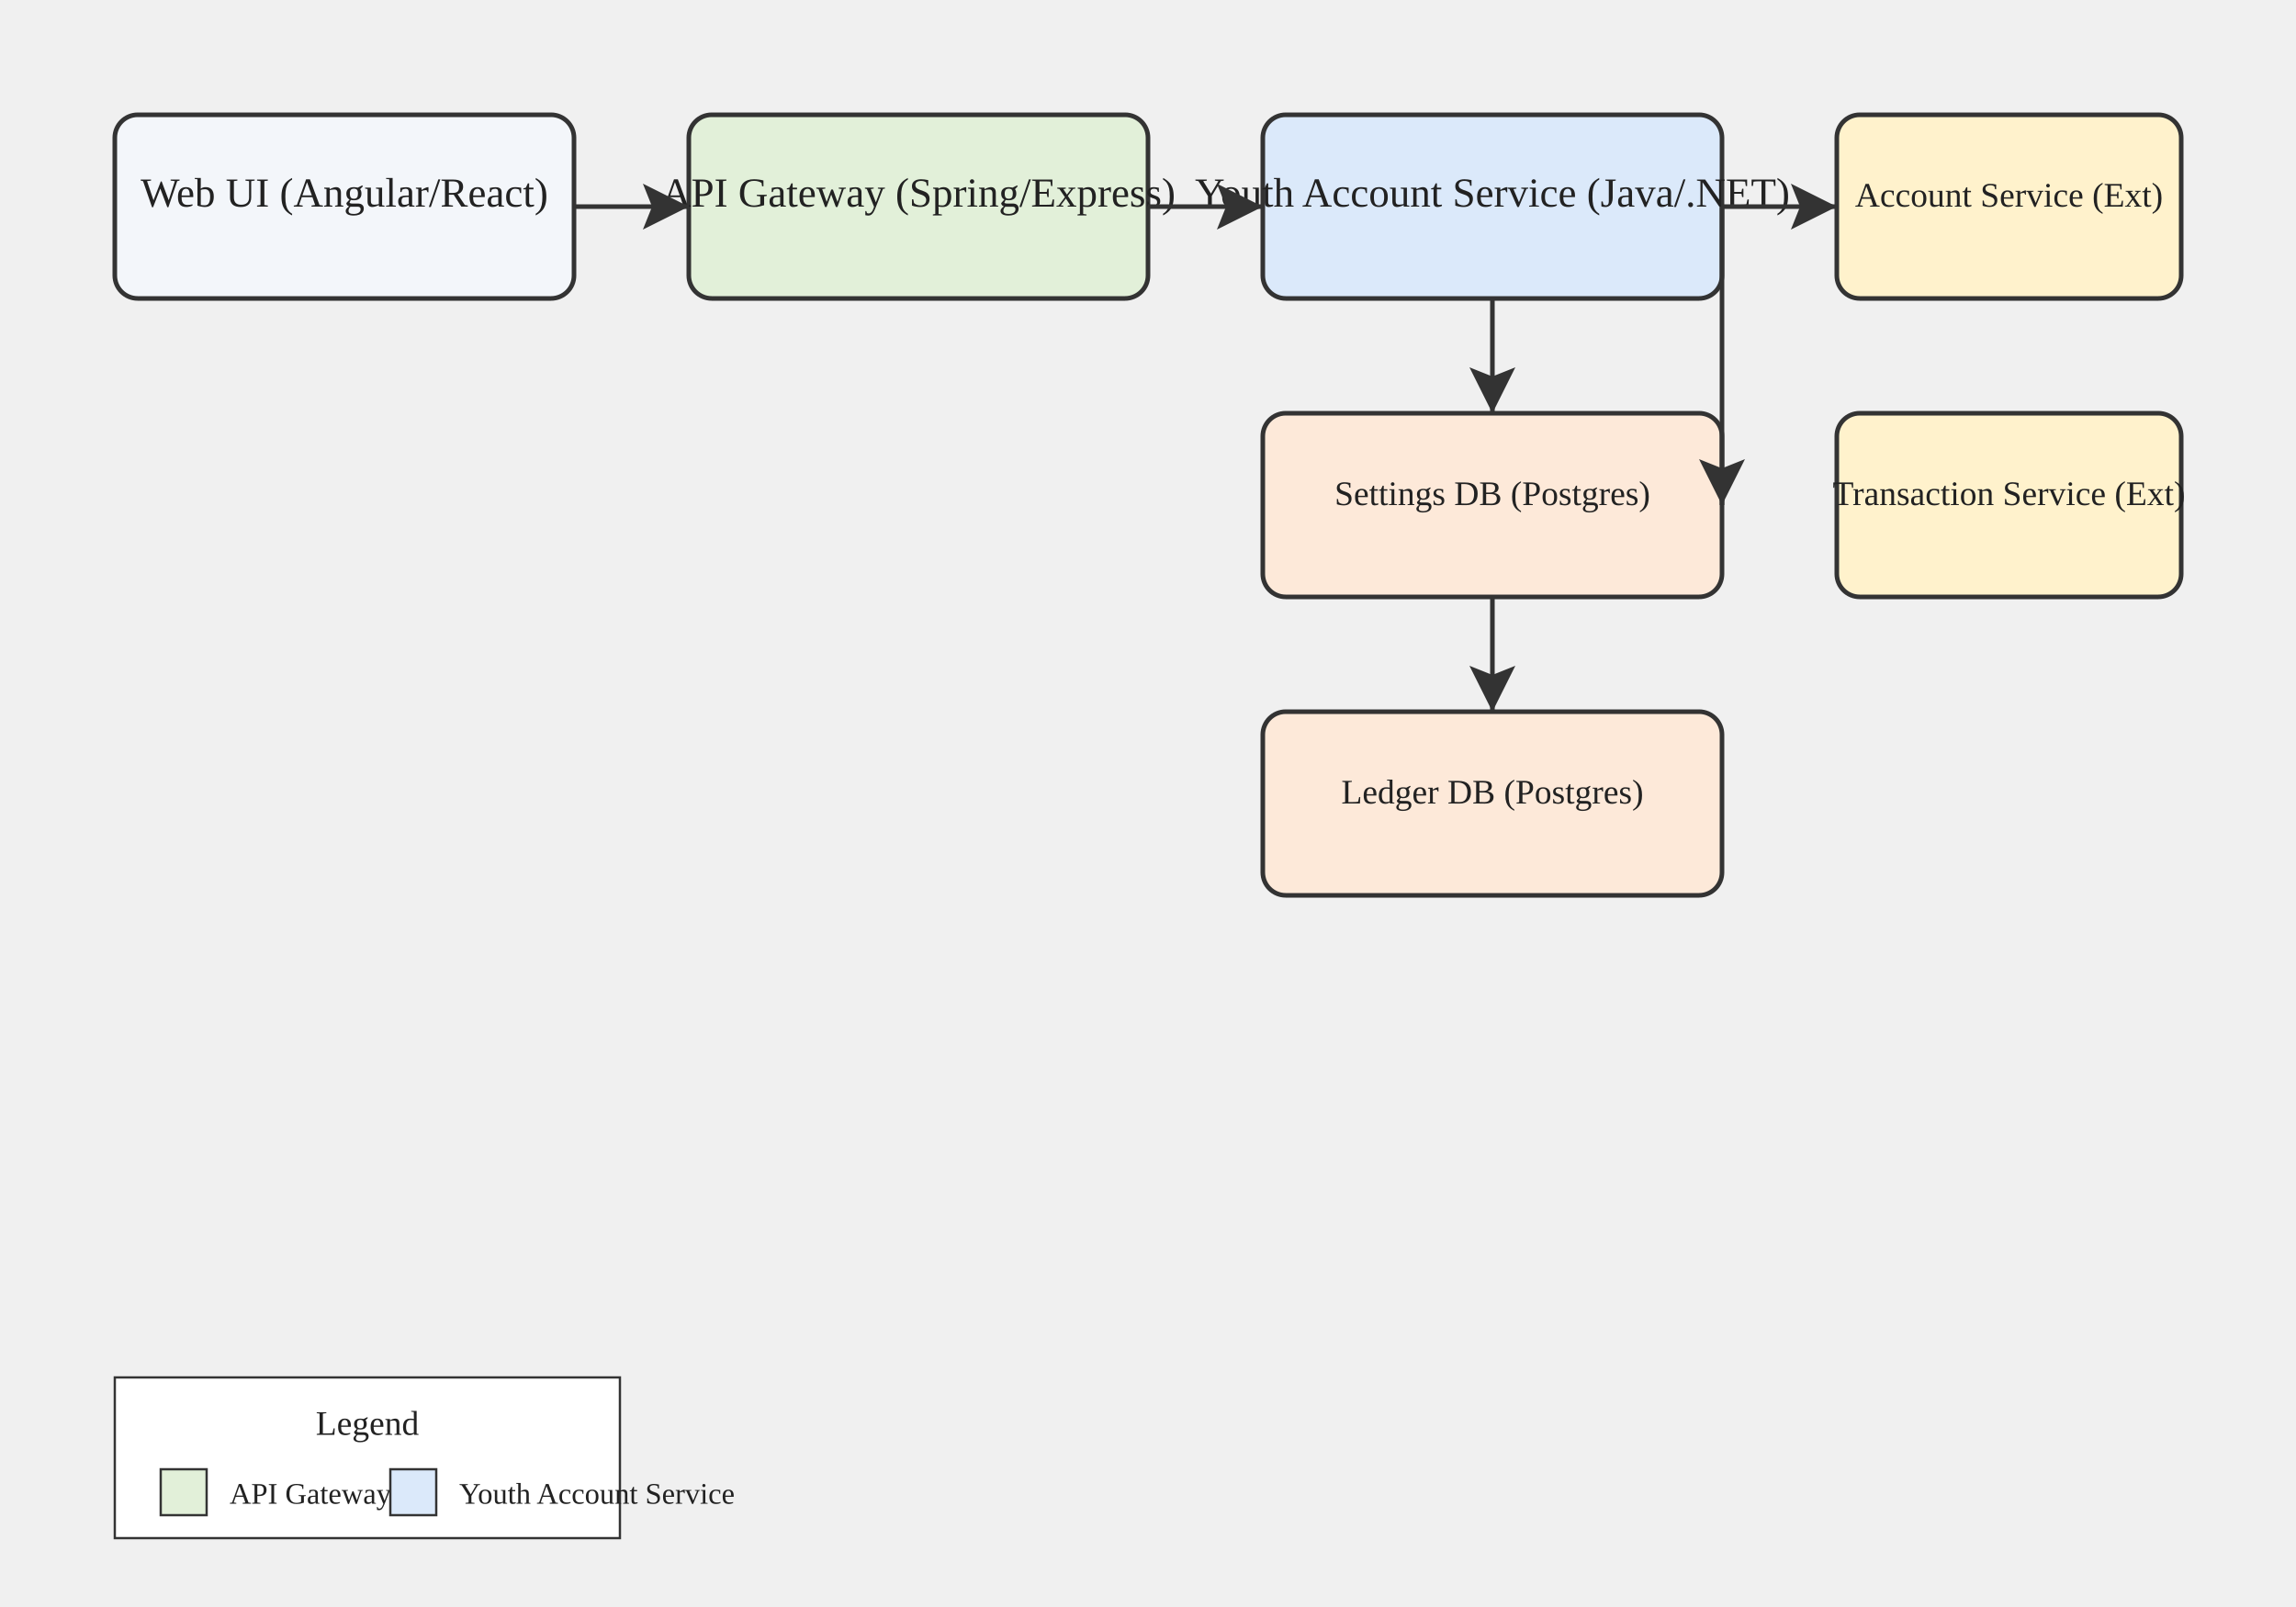
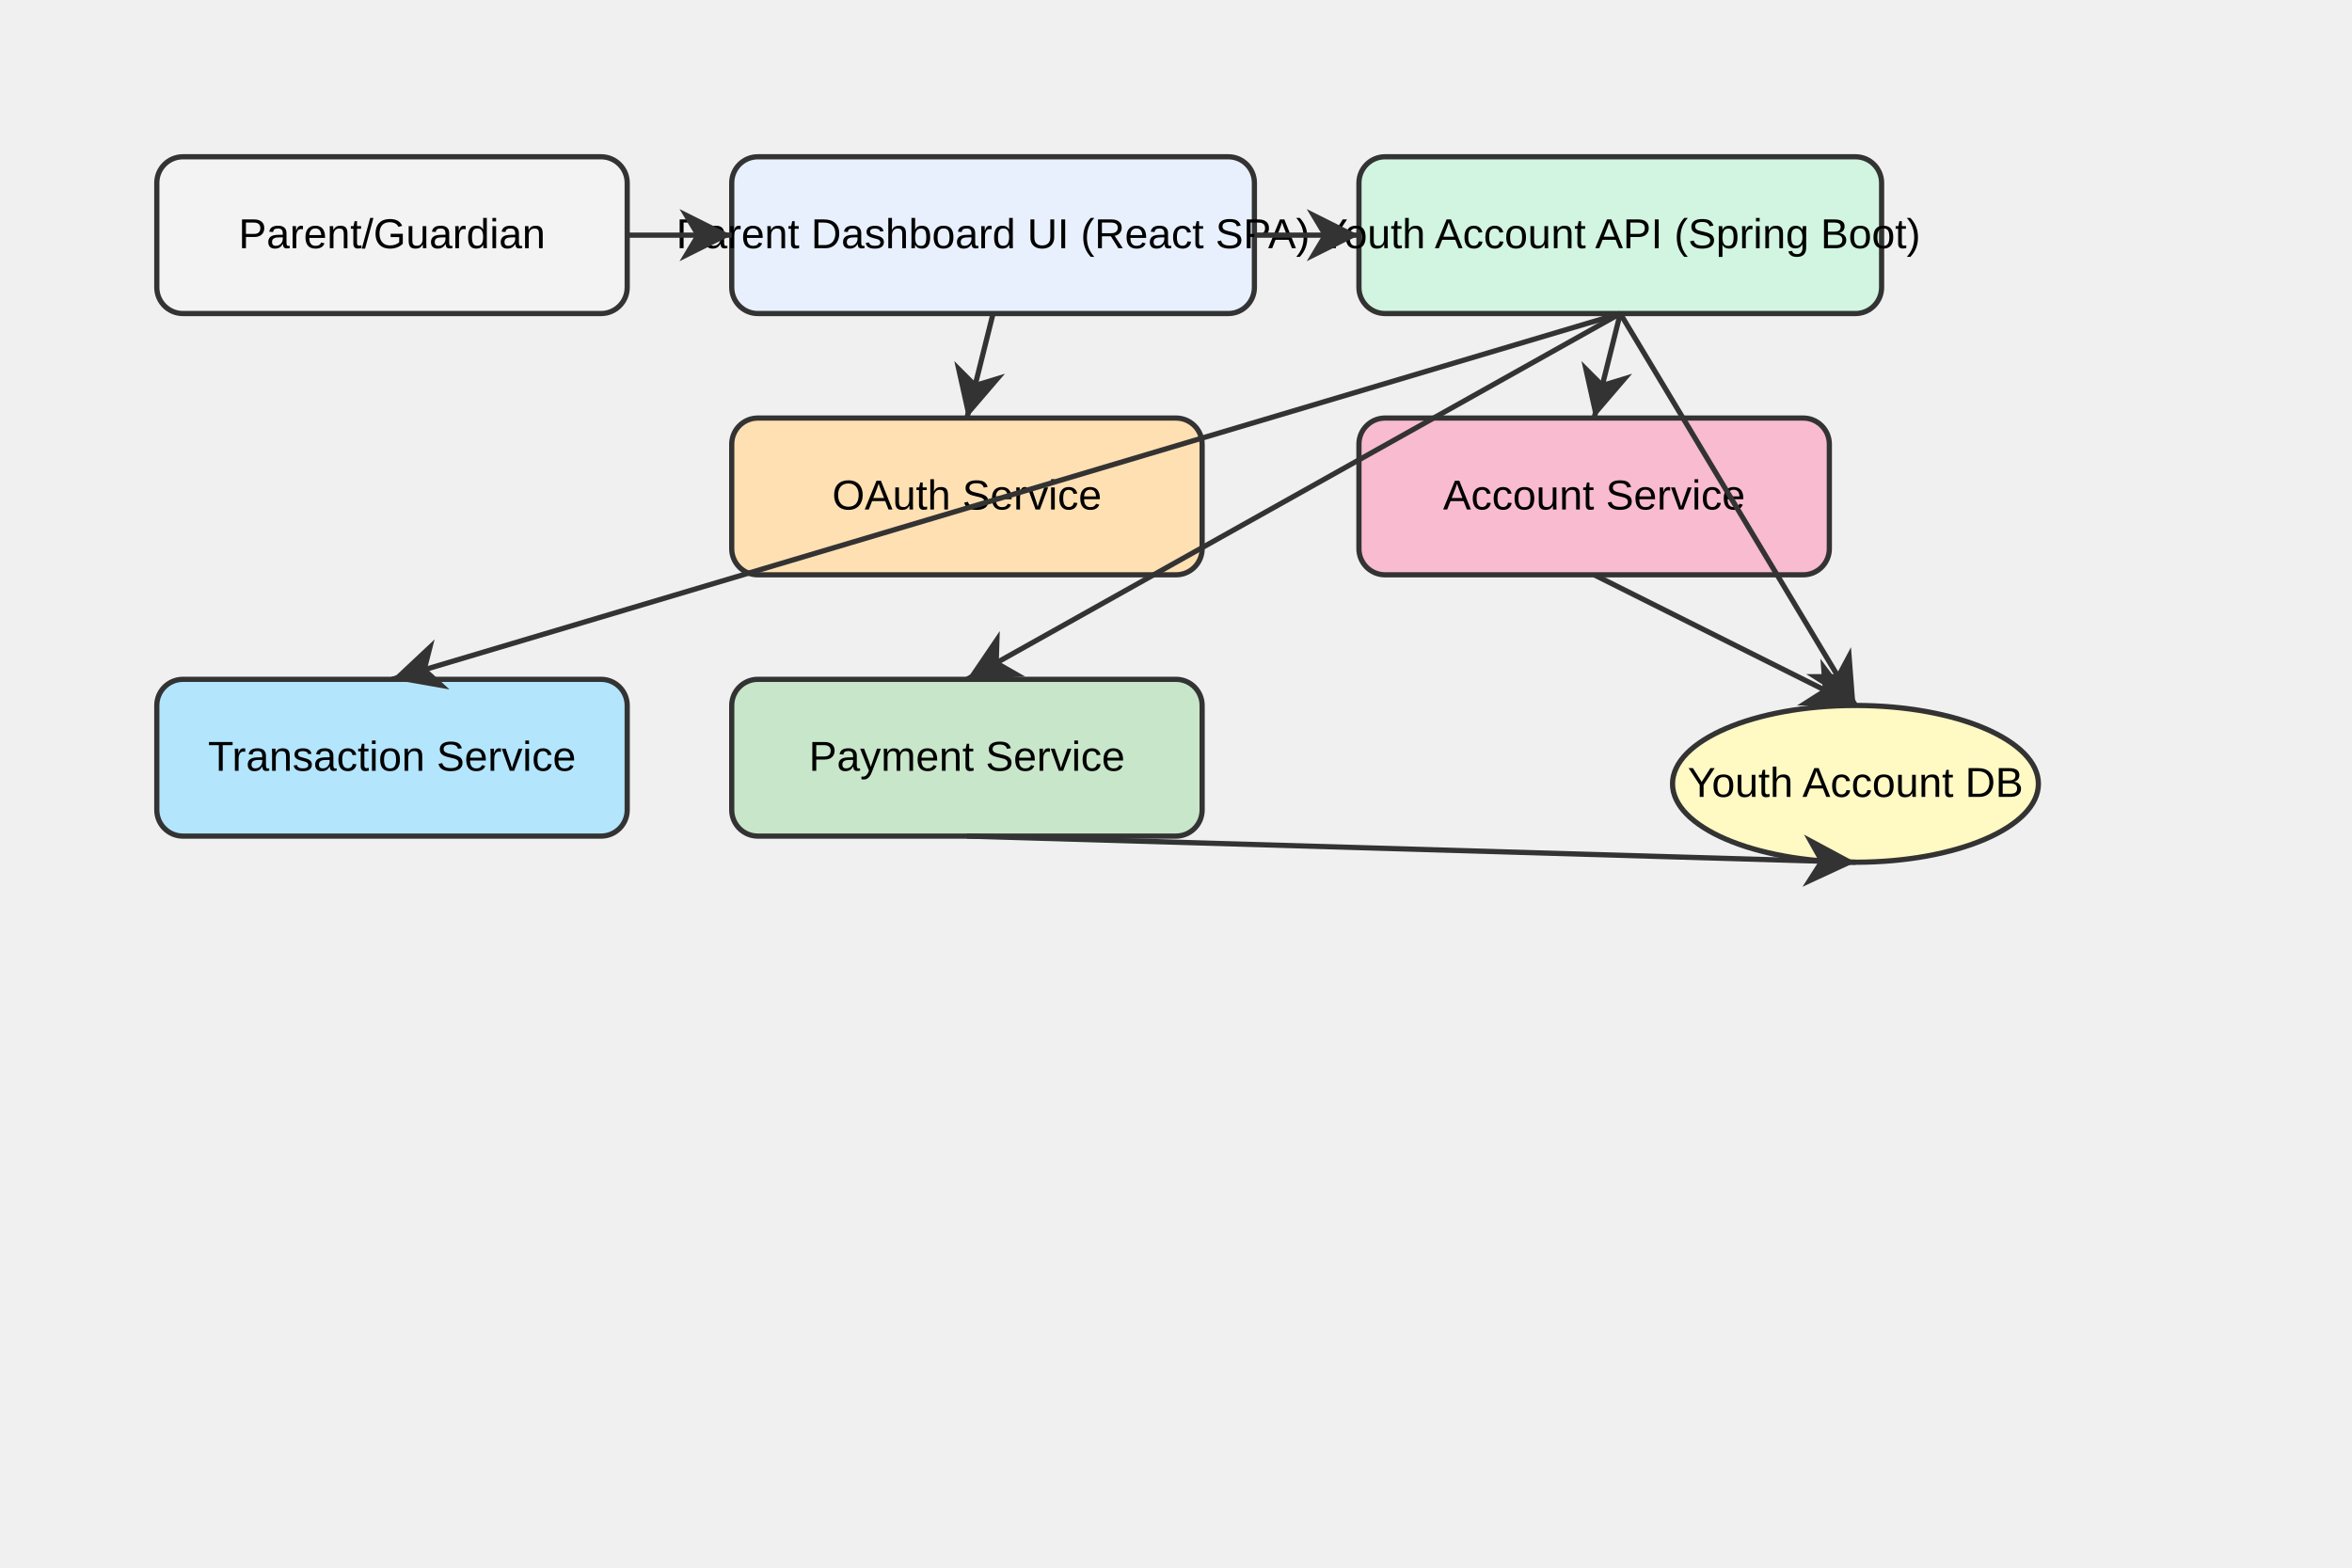
- <svg xmlns="http://www.w3.org/2000/svg" width="1000" height="700" viewBox="0 0 1000 700">
-   <g>
-     <rect x="50" y="50" width="200" height="80" rx="10" fill="#f3f6fa" stroke="#333" stroke-width="2" />
-     <text x="150" y="90" font-size="18" text-anchor="middle" fill="#222">Web UI (Angular/React)</text>
-     <rect x="300" y="50" width="200" height="80" rx="10" fill="#e2f0d9" stroke="#333" stroke-width="2" />
-     <text x="400" y="90" font-size="18" text-anchor="middle" fill="#222">API Gateway (Spring/Express)</text>
-     <rect x="550" y="50" width="200" height="80" rx="10" fill="#dbe9fa" stroke="#333" stroke-width="2" />
-     <text x="650" y="90" font-size="18" text-anchor="middle" fill="#222">Youth Account Service (Java/.NET)</text>
-     <rect x="800" y="50" width="150" height="80" rx="10" fill="#fff2cc" stroke="#333" stroke-width="2" />
-     <text x="875" y="90" font-size="15" text-anchor="middle" fill="#222">Account Service (Ext)</text>
-     <rect x="800" y="180" width="150" height="80" rx="10" fill="#fff2cc" stroke="#333" stroke-width="2" />
-     <text x="875" y="220" font-size="15" text-anchor="middle" fill="#222">Transaction Service (Ext)</text>
-     <rect x="550" y="180" width="200" height="80" rx="10" fill="#fde9d9" stroke="#333" stroke-width="2" />
-     <text x="650" y="220" font-size="15" text-anchor="middle" fill="#222">Settings DB (Postgres)</text>
-     <rect x="550" y="310" width="200" height="80" rx="10" fill="#fde9d9" stroke="#333" stroke-width="2" />
-     <text x="650" y="350" font-size="15" text-anchor="middle" fill="#222">Ledger DB (Postgres)</text>
-     <line x1="250" y1="90" x2="300" y2="90" stroke="#333" stroke-width="2" marker-end="url(#arrow)" />
-     <line x1="500" y1="90" x2="550" y2="90" stroke="#333" stroke-width="2" marker-end="url(#arrow)" />
-     <line x1="750" y1="90" x2="800" y2="90" stroke="#333" stroke-width="2" marker-end="url(#arrow)" />
-     <line x1="750" y1="90" x2="750" y2="220" stroke="#333" stroke-width="2" marker-end="url(#arrow)" />
-     <line x1="650" y1="130" x2="650" y2="180" stroke="#333" stroke-width="2" marker-end="url(#arrow)" />
-     <line x1="650" y1="260" x2="650" y2="310" stroke="#333" stroke-width="2" marker-end="url(#arrow)" />
-     <rect x="50" y="600" width="220" height="70" fill="#fff" stroke="#333" stroke-width="1" />
-     <text x="160" y="625" font-size="15" text-anchor="middle" fill="#222">Legend</text>
-     <rect x="70" y="640" width="20" height="20" fill="#e2f0d9" stroke="#333" stroke-width="1" />
-     <text x="100" y="655" font-size="13" fill="#222">API Gateway</text>
-     <rect x="170" y="640" width="20" height="20" fill="#dbe9fa" stroke="#333" stroke-width="1" />
-     <text x="200" y="655" font-size="13" fill="#222">Youth Account Service</text>
+ <svg xmlns="http://www.w3.org/2000/svg" width="900" height="600" viewBox="0 0 900 600">
+   <g font-family="Arial, Helvetica, sans-serif" font-size="16">
+     <rect x="60" y="60" width="180" height="60" rx="10" fill="#f3f3f3" stroke="#333" stroke-width="2" />
+     <text x="150" y="95" text-anchor="middle">Parent/Guardian</text>
+     <rect x="280" y="60" width="200" height="60" rx="10" fill="#e8f0fe" stroke="#333" stroke-width="2" />
+     <text x="380" y="95" text-anchor="middle">Parent Dashboard UI (React SPA)</text>
+     <rect x="520" y="60" width="200" height="60" rx="10" fill="#d1f5e0" stroke="#333" stroke-width="2" />
+     <text x="620" y="95" text-anchor="middle">Youth Account API (Spring Boot)</text>
+     <rect x="280" y="160" width="180" height="60" rx="10" fill="#ffe0b2" stroke="#333" stroke-width="2" />
+     <text x="370" y="195" text-anchor="middle">OAuth Service</text>
+     <rect x="520" y="160" width="180" height="60" rx="10" fill="#f8bbd0" stroke="#333" stroke-width="2" />
+     <text x="610" y="195" text-anchor="middle">Account Service</text>
+     <rect x="60" y="260" width="180" height="60" rx="10" fill="#b3e5fc" stroke="#333" stroke-width="2" />
+     <text x="150" y="295" text-anchor="middle">Transaction Service</text>
+     <rect x="280" y="260" width="180" height="60" rx="10" fill="#c8e6c9" stroke="#333" stroke-width="2" />
+     <text x="370" y="295" text-anchor="middle">Payment Service</text>
+     <ellipse cx="710" cy="300" rx="70" ry="30" fill="#fff9c4" stroke="#333" stroke-width="2" />
+     <text x="710" y="305" text-anchor="middle">Youth Account DB</text>
+     <line x1="240" y1="90" x2="280" y2="90" stroke="#333" stroke-width="2" marker-end="url(#arrow)" />
+     <line x1="480" y1="90" x2="520" y2="90" stroke="#333" stroke-width="2" marker-end="url(#arrow)" />
+     <line x1="380" y1="120" x2="370" y2="160" stroke="#333" stroke-width="2" marker-end="url(#arrow)" />
+     <line x1="620" y1="120" x2="610" y2="160" stroke="#333" stroke-width="2" marker-end="url(#arrow)" />
+     <line x1="620" y1="120" x2="710" y2="270" stroke="#333" stroke-width="2" marker-end="url(#arrow)" />
+     <line x1="620" y1="120" x2="370" y2="260" stroke="#333" stroke-width="2" marker-end="url(#arrow)" />
+     <line x1="620" y1="120" x2="150" y2="260" stroke="#333" stroke-width="2" marker-end="url(#arrow)" />
+     <line x1="370" y1="320" x2="710" y2="330" stroke="#333" stroke-width="2" marker-end="url(#arrow)" />
+     <line x1="610" y1="220" x2="710" y2="270" stroke="#333" stroke-width="2" marker-end="url(#arrow)" />
    <defs>
      <marker id="arrow" markerWidth="10" markerHeight="10" refX="10" refY="5" orient="auto" markerUnits="strokeWidth">
-         <path d="M0,0 L10,5 L0,10 L2,5 z" fill="#333" />
+         <path d="M0,0 L10,5 L0,10 L3,5 z" fill="#333" />
      </marker>
    </defs>
  </g>
</svg>
